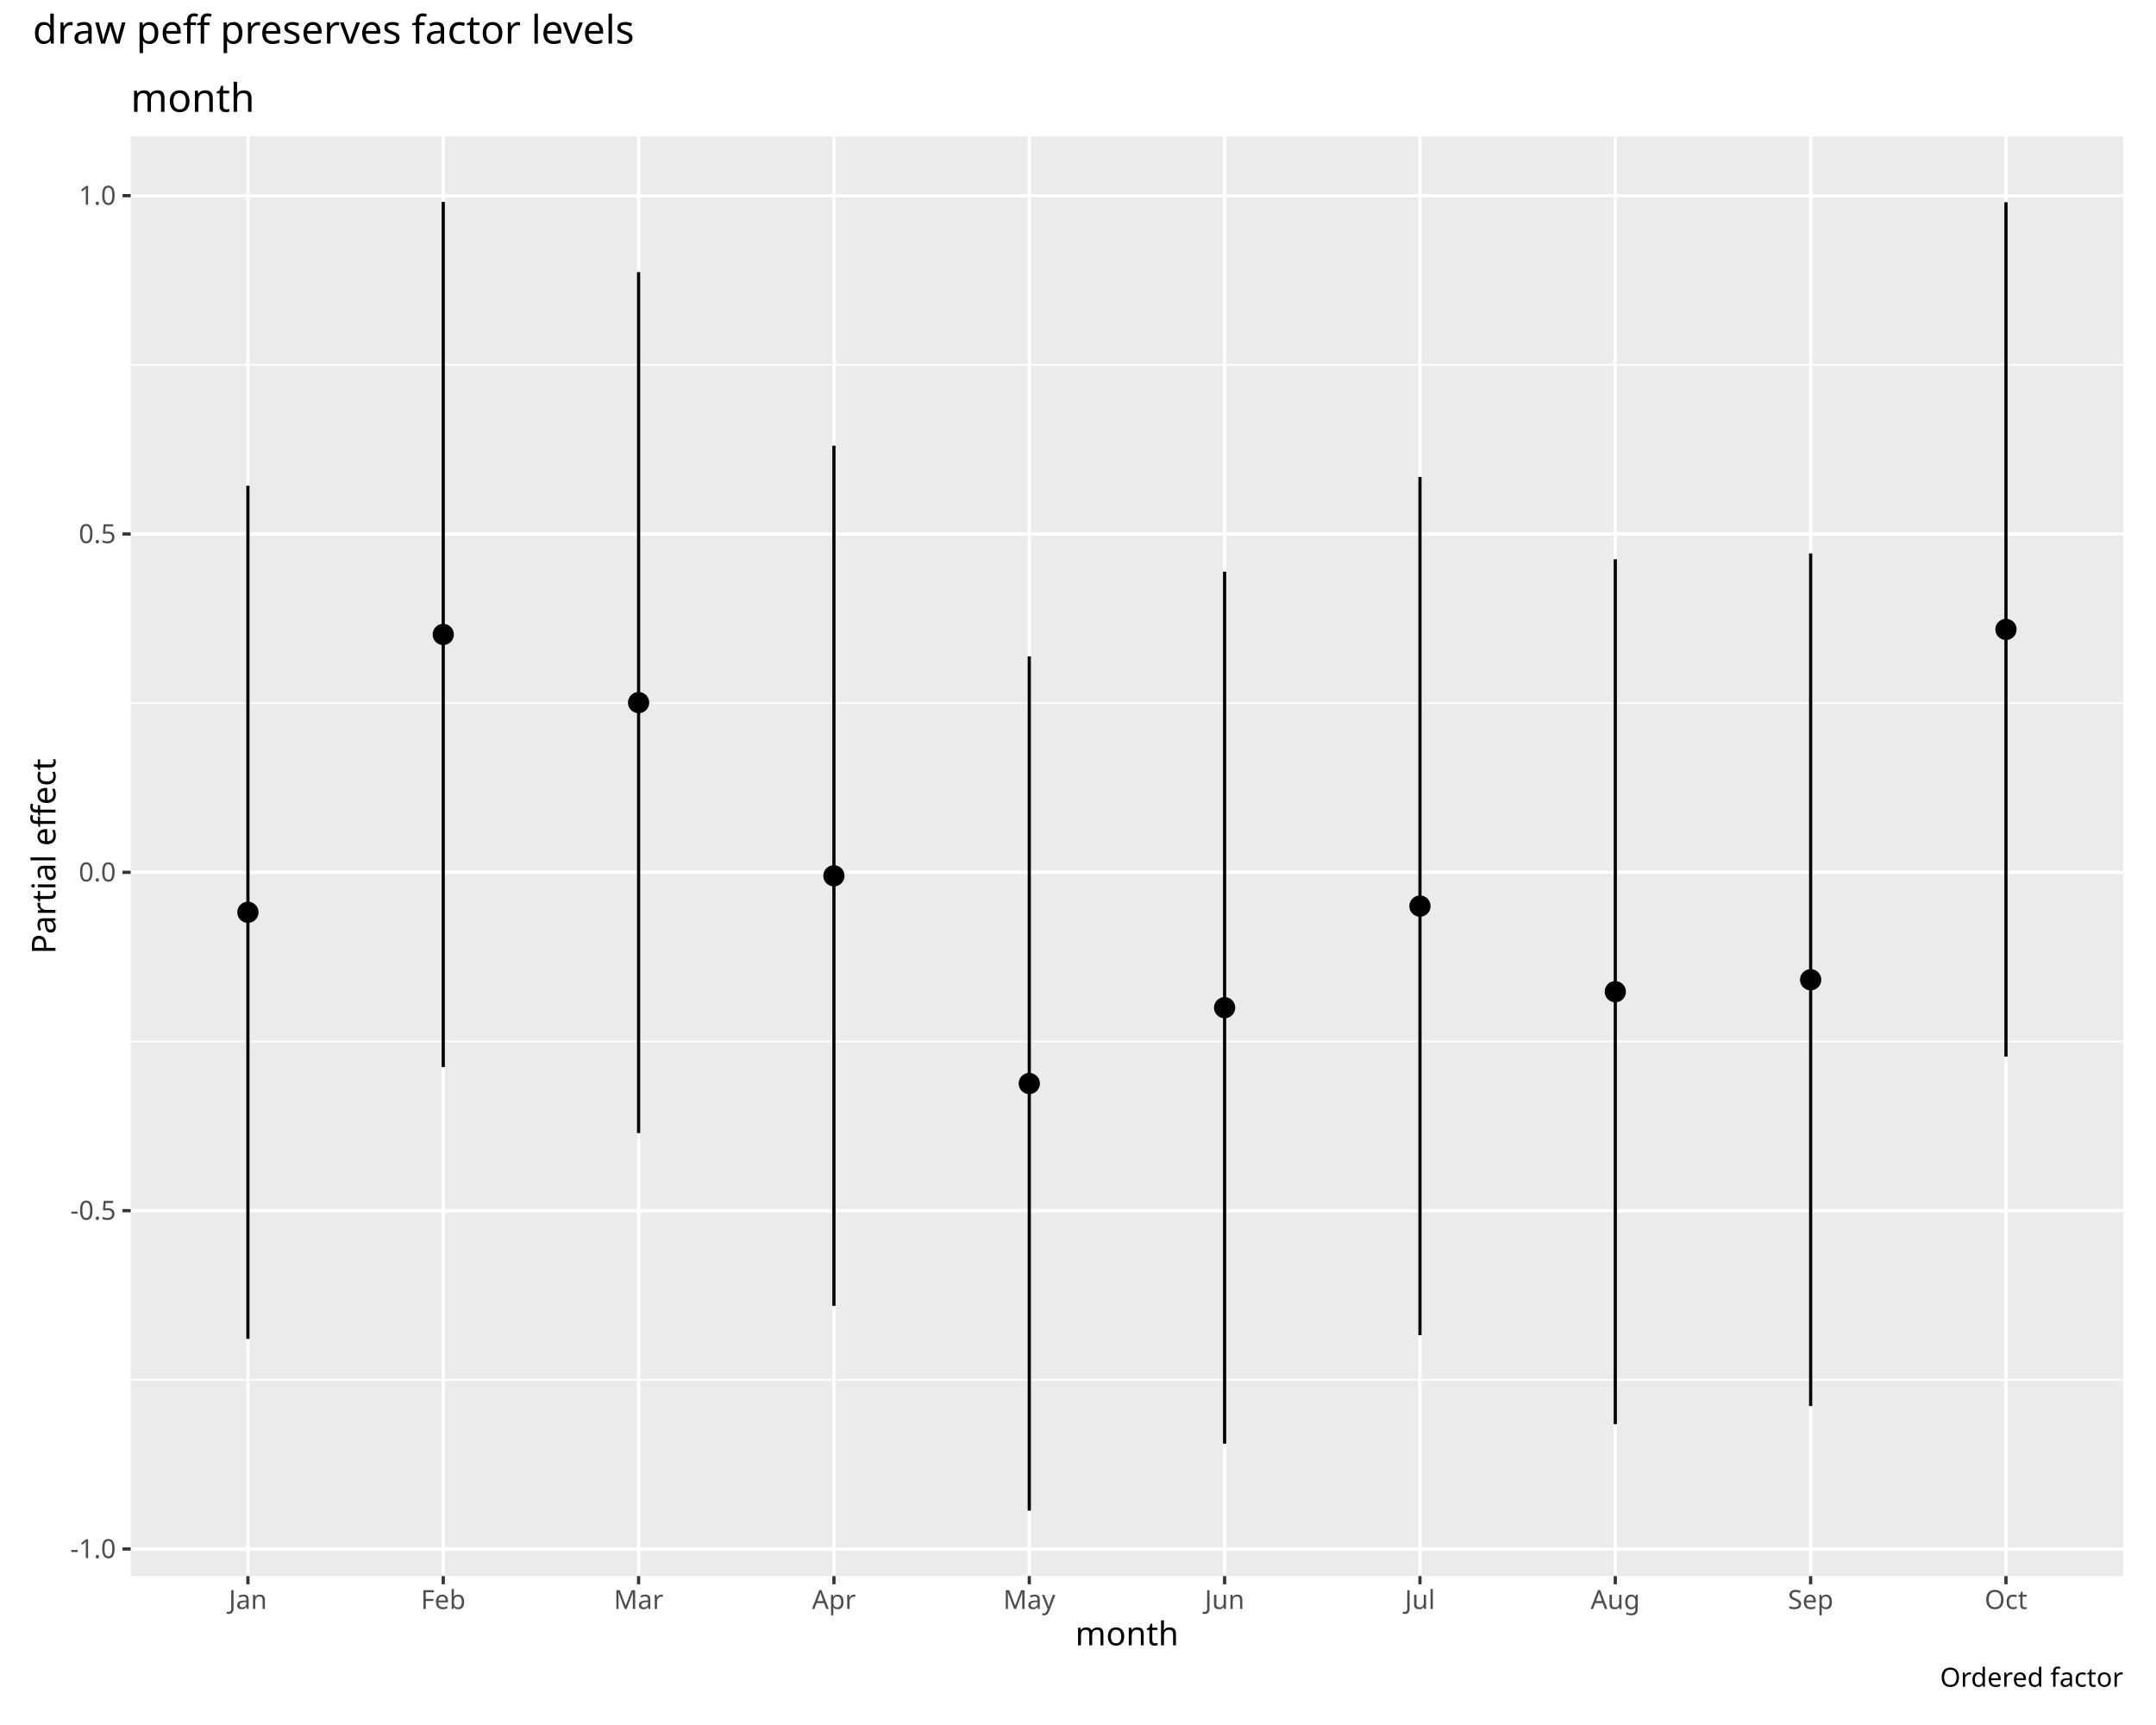
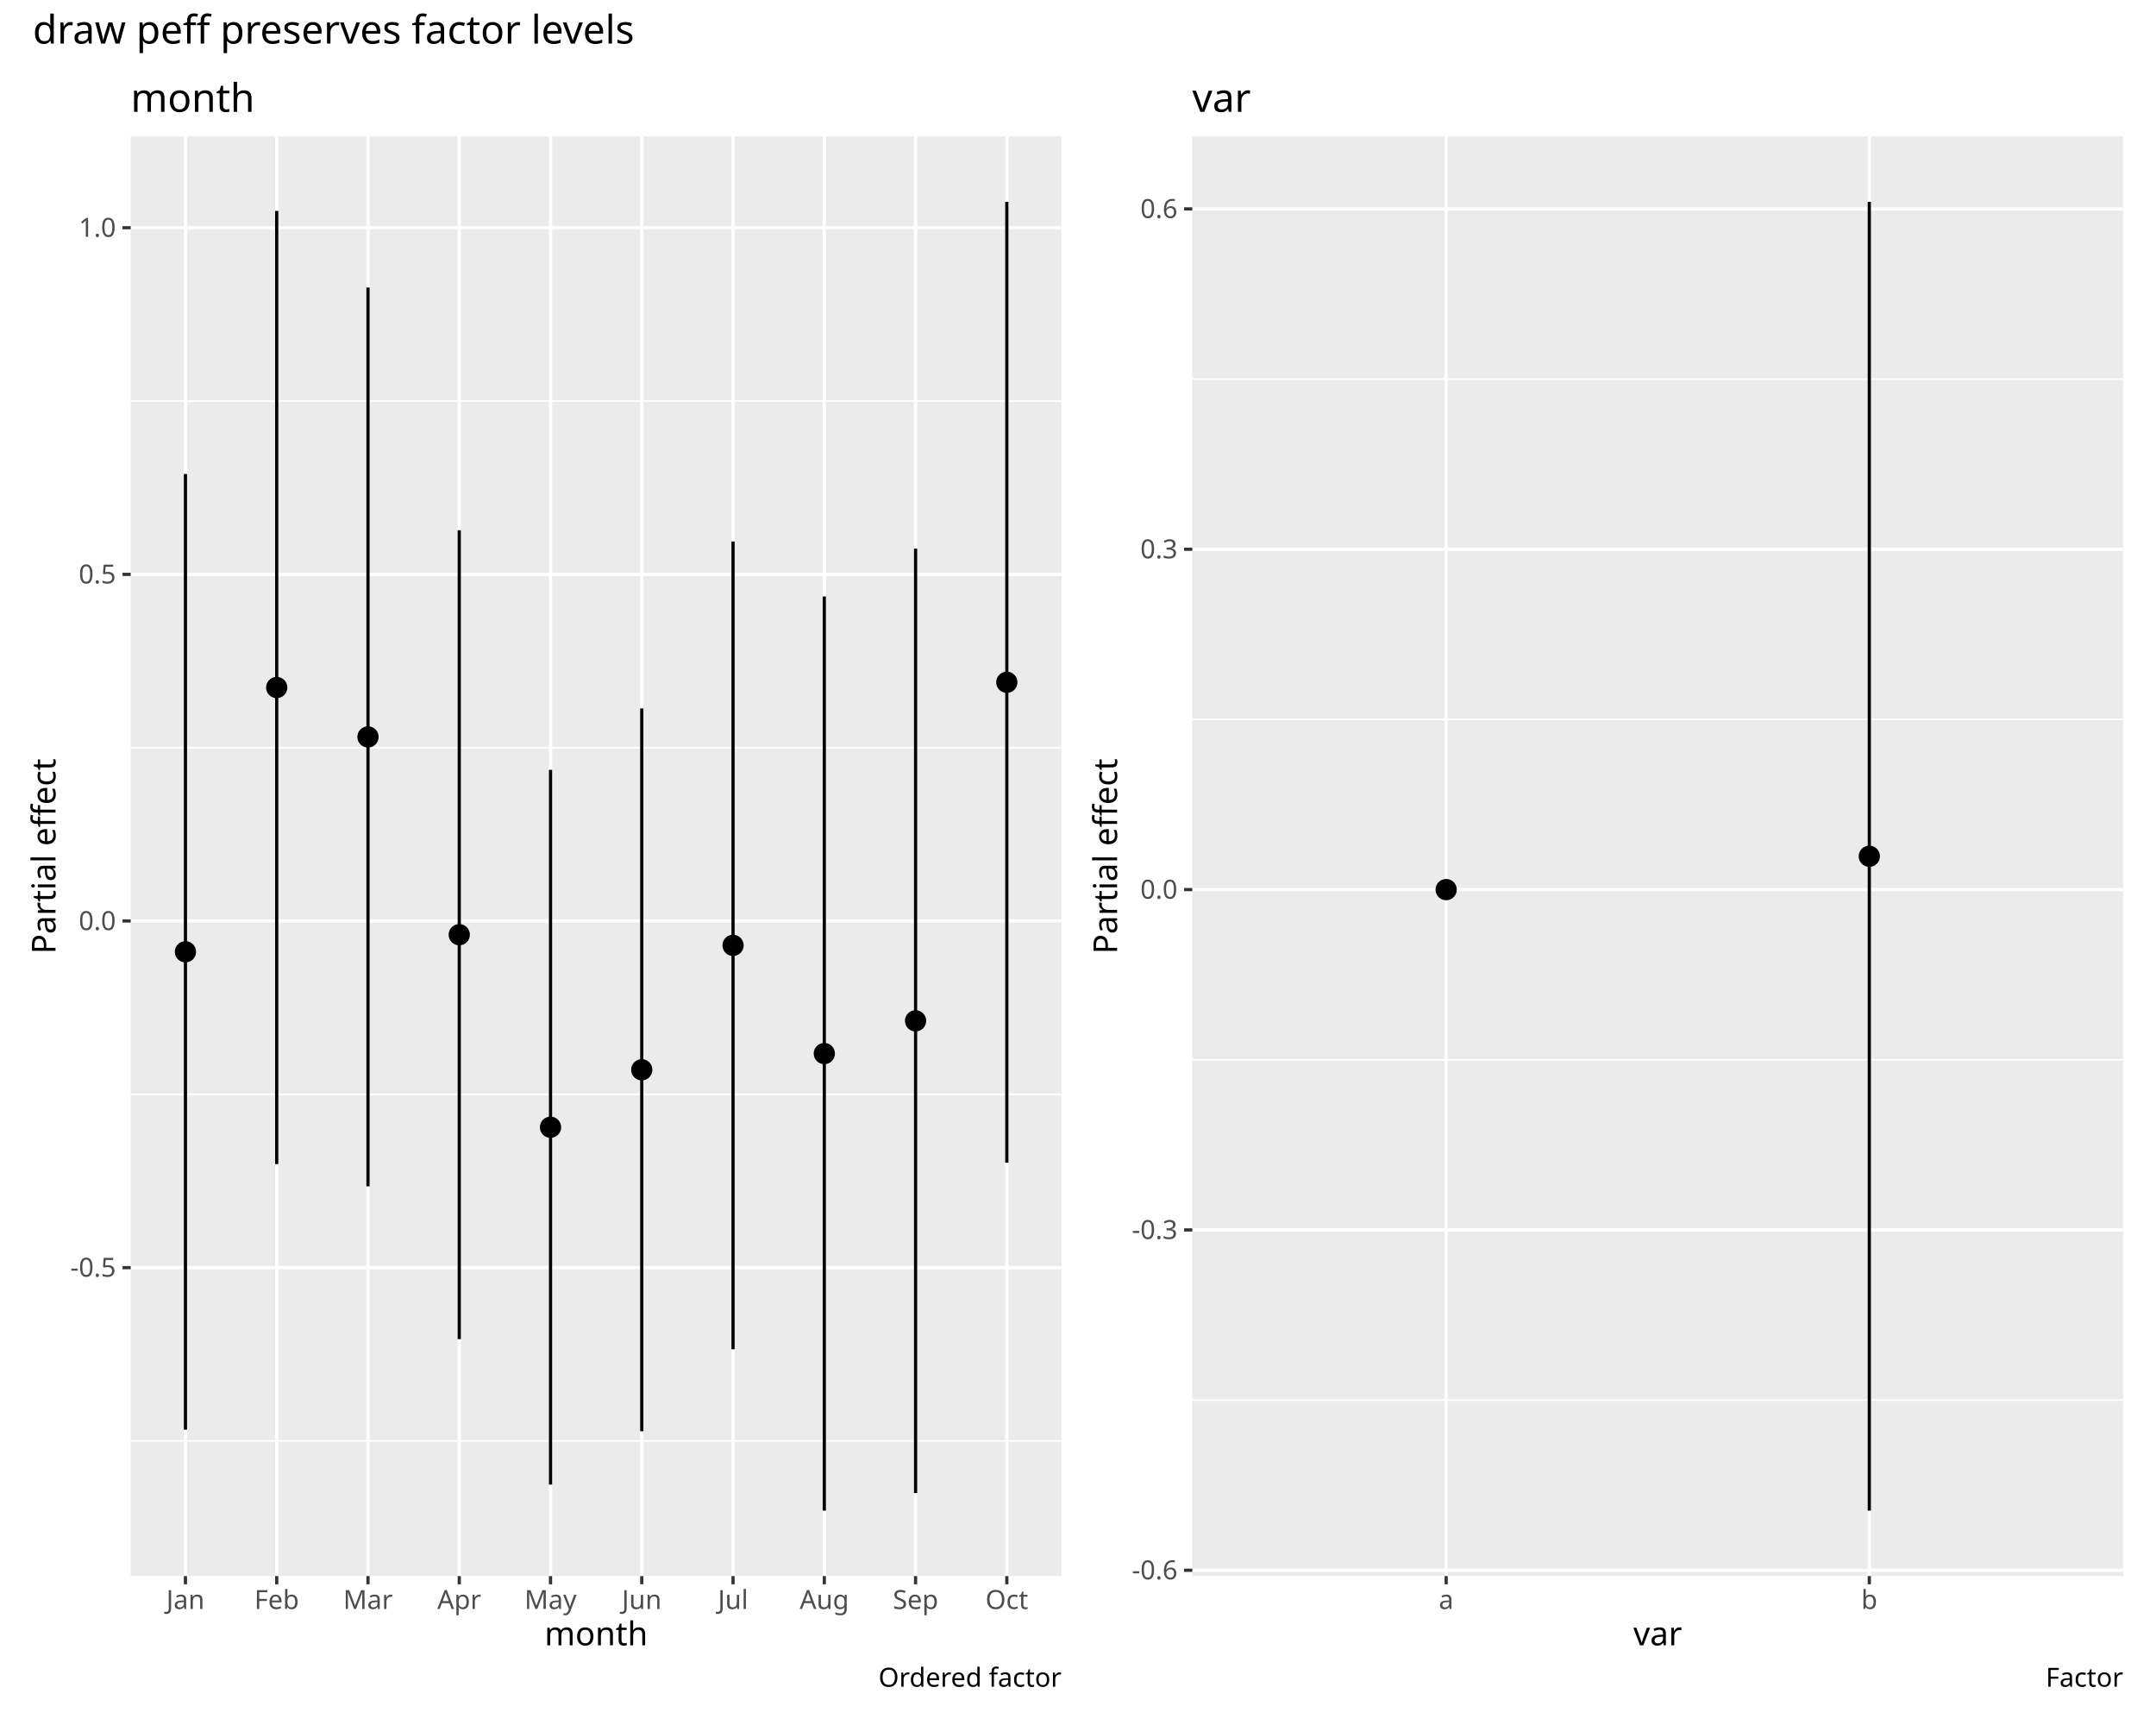
<svg xmlns="http://www.w3.org/2000/svg" class="svglite" data-engine-version="2.0" width="720.00pt" height="576.00pt" viewBox="0 0 720.00 576.00">
  <defs>
    <style type="text/css">
    .svglite line, .svglite polyline, .svglite polygon, .svglite path, .svglite rect, .svglite circle {
      fill: none;
      stroke: #000000;
      stroke-linecap: round;
      stroke-linejoin: round;
      stroke-miterlimit: 10.00;
    }
  </style>
  </defs>
  <rect width="100%" height="100%" style="stroke: none; fill: #FFFFFF;" />
  <defs>
    <clipPath id="cpMC4wMHw3MjAuMDB8MC4wMHw1NzYuMDA=">
      <rect x="0.00" y="0.00" width="720.00" height="576.00" />
    </clipPath>
  </defs>
  <g clip-path="url(#cpMC4wMHw3MjAuMDB8MC4wMHw1NzYuMDA=)">
-     <rect x="0.00" y="0.00" width="720.00" height="576.00" style="stroke-width: 1.07; stroke: #FFFFFF; fill: #FFFFFF;" />
+     <rect x="-0" y="0.00" width="720.00" height="576.00" style="stroke-width: 1.07; stroke: #FFFFFF; fill: #FFFFFF;" />
  </g>
  <defs>
    <clipPath id="cpNDMuNjV8NzA5LjA0fDQ1LjU3fDUyNi4yNw==">
      <rect x="43.65" y="45.57" width="665.39" height="480.70" />
    </clipPath>
  </defs>
  <g clip-path="url(#cpNDMuNjV8NzA5LjA0fDQ1LjU3fDUyNi4yNw==)">
</g>
  <g clip-path="url(#cpMC4wMHw3MjAuMDB8MC4wMHw1NzYuMDA=)">
</g>
  <defs>
-     <clipPath id="cpNS40OHw3MTQuNTJ8MjIuNzh8NTcwLjUy">
-       <rect x="5.48" y="22.78" width="709.04" height="547.74" />
+     <clipPath id="cpNS40OHwzNjAuMDB8MjIuNzh8NTcwLjUy">
+       <rect x="5.48" y="22.78" width="354.52" height="547.74" />
    </clipPath>
  </defs>
-   <g clip-path="url(#cpNS40OHw3MTQuNTJ8MjIuNzh8NTcwLjUy)">
-     <rect x="5.48" y="22.78" width="709.04" height="547.74" style="stroke-width: 1.07; stroke: #FFFFFF; fill: #FFFFFF;" />
+   <g clip-path="url(#cpNS40OHwzNjAuMDB8MjIuNzh8NTcwLjUy)">
+     <rect x="5.48" y="22.78" width="354.52" height="547.74" style="stroke-width: 1.07; stroke: #FFFFFF; fill: #FFFFFF;" />
  </g>
  <g clip-path="url(#cpMC4wMHw3MjAuMDB8MC4wMHw1NzYuMDA=)">
</g>
-   <g clip-path="url(#cpNDMuNjV8NzA5LjA0fDQ1LjU3fDUyNi4yNw==)">
-     <rect x="43.65" y="45.57" width="665.39" height="480.70" style="stroke-width: 1.07; stroke: none; fill: #EBEBEB;" />
-     <polyline points="43.65,460.74 709.04,460.74 " style="stroke-width: 0.53; stroke: #FFFFFF; stroke-linecap: butt;" />
-     <polyline points="43.65,347.77 709.04,347.77 " style="stroke-width: 0.53; stroke: #FFFFFF; stroke-linecap: butt;" />
-     <polyline points="43.65,234.80 709.04,234.80 " style="stroke-width: 0.53; stroke: #FFFFFF; stroke-linecap: butt;" />
-     <polyline points="43.65,121.82 709.04,121.82 " style="stroke-width: 0.53; stroke: #FFFFFF; stroke-linecap: butt;" />
-     <polyline points="43.65,517.23 709.04,517.23 " style="stroke-width: 1.07; stroke: #FFFFFF; stroke-linecap: butt;" />
-     <polyline points="43.65,404.25 709.04,404.25 " style="stroke-width: 1.07; stroke: #FFFFFF; stroke-linecap: butt;" />
-     <polyline points="43.65,291.28 709.04,291.28 " style="stroke-width: 1.07; stroke: #FFFFFF; stroke-linecap: butt;" />
-     <polyline points="43.65,178.31 709.04,178.31 " style="stroke-width: 1.07; stroke: #FFFFFF; stroke-linecap: butt;" />
-     <polyline points="43.65,65.34 709.04,65.34 " style="stroke-width: 1.07; stroke: #FFFFFF; stroke-linecap: butt;" />
-     <polyline points="82.79,526.27 82.79,45.57 " style="stroke-width: 1.07; stroke: #FFFFFF; stroke-linecap: butt;" />
-     <polyline points="148.02,526.27 148.02,45.57 " style="stroke-width: 1.07; stroke: #FFFFFF; stroke-linecap: butt;" />
-     <polyline points="213.26,526.27 213.26,45.57 " style="stroke-width: 1.07; stroke: #FFFFFF; stroke-linecap: butt;" />
-     <polyline points="278.49,526.27 278.49,45.57 " style="stroke-width: 1.07; stroke: #FFFFFF; stroke-linecap: butt;" />
-     <polyline points="343.73,526.27 343.73,45.57 " style="stroke-width: 1.07; stroke: #FFFFFF; stroke-linecap: butt;" />
-     <polyline points="408.96,526.27 408.96,45.57 " style="stroke-width: 1.07; stroke: #FFFFFF; stroke-linecap: butt;" />
-     <polyline points="474.20,526.27 474.20,45.57 " style="stroke-width: 1.07; stroke: #FFFFFF; stroke-linecap: butt;" />
-     <polyline points="539.43,526.27 539.43,45.57 " style="stroke-width: 1.07; stroke: #FFFFFF; stroke-linecap: butt;" />
-     <polyline points="604.67,526.27 604.67,45.57 " style="stroke-width: 1.07; stroke: #FFFFFF; stroke-linecap: butt;" />
-     <polyline points="669.90,526.27 669.90,45.57 " style="stroke-width: 1.07; stroke: #FFFFFF; stroke-linecap: butt;" />
-     <line x1="82.79" y1="447.08" x2="82.79" y2="162.18" style="stroke-width: 1.07; stroke-linecap: butt;" />
-     <line x1="148.02" y1="356.30" x2="148.02" y2="67.42" style="stroke-width: 1.07; stroke-linecap: butt;" />
-     <line x1="213.26" y1="378.35" x2="213.26" y2="90.86" style="stroke-width: 1.07; stroke-linecap: butt;" />
-     <line x1="278.49" y1="436.06" x2="278.49" y2="148.81" style="stroke-width: 1.07; stroke-linecap: butt;" />
-     <line x1="343.73" y1="504.42" x2="343.73" y2="219.18" style="stroke-width: 1.07; stroke-linecap: butt;" />
-     <line x1="408.96" y1="482.06" x2="408.96" y2="190.89" style="stroke-width: 1.07; stroke-linecap: butt;" />
-     <line x1="474.20" y1="445.85" x2="474.20" y2="159.26" style="stroke-width: 1.07; stroke-linecap: butt;" />
-     <line x1="539.43" y1="475.54" x2="539.43" y2="186.73" style="stroke-width: 1.07; stroke-linecap: butt;" />
-     <line x1="604.67" y1="469.50" x2="604.67" y2="184.80" style="stroke-width: 1.07; stroke-linecap: butt;" />
-     <line x1="669.90" y1="352.81" x2="669.90" y2="67.53" style="stroke-width: 1.07; stroke-linecap: butt;" />
-     <circle cx="82.79" cy="304.63" r="2.84" style="stroke-width: 1.42; fill: #000000;" />
-     <circle cx="148.02" cy="211.86" r="2.84" style="stroke-width: 1.42; fill: #000000;" />
-     <circle cx="213.26" cy="234.61" r="2.84" style="stroke-width: 1.42; fill: #000000;" />
-     <circle cx="278.49" cy="292.44" r="2.84" style="stroke-width: 1.42; fill: #000000;" />
-     <circle cx="343.73" cy="361.80" r="2.84" style="stroke-width: 1.42; fill: #000000;" />
-     <circle cx="408.96" cy="336.48" r="2.84" style="stroke-width: 1.42; fill: #000000;" />
-     <circle cx="474.20" cy="302.56" r="2.84" style="stroke-width: 1.42; fill: #000000;" />
-     <circle cx="539.43" cy="331.14" r="2.84" style="stroke-width: 1.42; fill: #000000;" />
-     <circle cx="604.67" cy="327.15" r="2.84" style="stroke-width: 1.42; fill: #000000;" />
-     <circle cx="669.90" cy="210.17" r="2.84" style="stroke-width: 1.42; fill: #000000;" />
+   <defs>
+     <clipPath id="cpMzYwLjAwfDcxNC41MnwyMi43OHw1NzAuNTI=">
+       <rect x="360.00" y="22.78" width="354.52" height="547.74" />
+     </clipPath>
+   </defs>
+   <g clip-path="url(#cpMzYwLjAwfDcxNC41MnwyMi43OHw1NzAuNTI=)">
+     <rect x="360.00" y="22.78" width="354.52" height="547.74" style="stroke-width: 1.07; stroke: #FFFFFF; fill: #FFFFFF;" />
  </g>
  <g clip-path="url(#cpMC4wMHw3MjAuMDB8MC4wMHw1NzYuMDA=)">
-     <text x="38.72" y="520.26" text-anchor="end" style="font-size: 8.80px; fill: #4D4D4D; font-family: sans;" textLength="15.16px" lengthAdjust="spacingAndGlyphs">-1.0</text>
-     <text x="38.72" y="407.28" text-anchor="end" style="font-size: 8.80px; fill: #4D4D4D; font-family: sans;" textLength="15.16px" lengthAdjust="spacingAndGlyphs">-0.5</text>
-     <text x="38.72" y="294.31" text-anchor="end" style="font-size: 8.80px; fill: #4D4D4D; font-family: sans;" textLength="12.23px" lengthAdjust="spacingAndGlyphs">0.0</text>
-     <text x="38.72" y="181.34" text-anchor="end" style="font-size: 8.80px; fill: #4D4D4D; font-family: sans;" textLength="12.23px" lengthAdjust="spacingAndGlyphs">0.5</text>
-     <text x="38.72" y="68.36" text-anchor="end" style="font-size: 8.80px; fill: #4D4D4D; font-family: sans;" textLength="12.23px" lengthAdjust="spacingAndGlyphs">1.0</text>
-     <polyline points="40.91,517.23 43.65,517.23 " style="stroke-width: 1.07; stroke: #333333; stroke-linecap: butt;" />
-     <polyline points="40.91,404.25 43.65,404.25 " style="stroke-width: 1.07; stroke: #333333; stroke-linecap: butt;" />
-     <polyline points="40.91,291.28 43.65,291.28 " style="stroke-width: 1.07; stroke: #333333; stroke-linecap: butt;" />
-     <polyline points="40.91,178.31 43.65,178.31 " style="stroke-width: 1.07; stroke: #333333; stroke-linecap: butt;" />
-     <polyline points="40.91,65.34 43.65,65.34 " style="stroke-width: 1.07; stroke: #333333; stroke-linecap: butt;" />
-     <polyline points="82.79,529.01 82.79,526.27 " style="stroke-width: 1.07; stroke: #333333; stroke-linecap: butt;" />
-     <polyline points="148.02,529.01 148.02,526.27 " style="stroke-width: 1.07; stroke: #333333; stroke-linecap: butt;" />
-     <polyline points="213.26,529.01 213.26,526.27 " style="stroke-width: 1.07; stroke: #333333; stroke-linecap: butt;" />
-     <polyline points="278.49,529.01 278.49,526.27 " style="stroke-width: 1.07; stroke: #333333; stroke-linecap: butt;" />
-     <polyline points="343.73,529.01 343.73,526.27 " style="stroke-width: 1.07; stroke: #333333; stroke-linecap: butt;" />
-     <polyline points="408.96,529.01 408.96,526.27 " style="stroke-width: 1.07; stroke: #333333; stroke-linecap: butt;" />
-     <polyline points="474.20,529.01 474.20,526.27 " style="stroke-width: 1.07; stroke: #333333; stroke-linecap: butt;" />
-     <polyline points="539.43,529.01 539.43,526.27 " style="stroke-width: 1.07; stroke: #333333; stroke-linecap: butt;" />
-     <polyline points="604.67,529.01 604.67,526.27 " style="stroke-width: 1.07; stroke: #333333; stroke-linecap: butt;" />
-     <polyline points="669.90,529.01 669.90,526.27 " style="stroke-width: 1.07; stroke: #333333; stroke-linecap: butt;" />
-     <text x="82.79" y="537.26" text-anchor="middle" style="font-size: 8.80px; fill: #4D4D4D; font-family: sans;" textLength="14.19px" lengthAdjust="spacingAndGlyphs">Jan</text>
-     <text x="148.02" y="537.26" text-anchor="middle" style="font-size: 8.80px; fill: #4D4D4D; font-family: sans;" textLength="15.16px" lengthAdjust="spacingAndGlyphs">Feb</text>
-     <text x="213.26" y="537.26" text-anchor="middle" style="font-size: 8.80px; fill: #4D4D4D; font-family: sans;" textLength="15.16px" lengthAdjust="spacingAndGlyphs">Mar</text>
-     <text x="278.49" y="537.26" text-anchor="middle" style="font-size: 8.80px; fill: #4D4D4D; font-family: sans;" textLength="13.70px" lengthAdjust="spacingAndGlyphs">Apr</text>
-     <text x="343.73" y="537.26" text-anchor="middle" style="font-size: 8.80px; fill: #4D4D4D; font-family: sans;" textLength="16.63px" lengthAdjust="spacingAndGlyphs">May</text>
-     <text x="408.96" y="537.26" text-anchor="middle" style="font-size: 8.80px; fill: #4D4D4D; font-family: sans;" textLength="14.19px" lengthAdjust="spacingAndGlyphs">Jun</text>
-     <text x="474.20" y="537.26" text-anchor="middle" style="font-size: 8.80px; fill: #4D4D4D; font-family: sans;" textLength="11.25px" lengthAdjust="spacingAndGlyphs">Jul</text>
-     <text x="539.43" y="537.26" text-anchor="middle" style="font-size: 8.80px; fill: #4D4D4D; font-family: sans;" textLength="15.66px" lengthAdjust="spacingAndGlyphs">Aug</text>
-     <text x="604.67" y="537.26" text-anchor="middle" style="font-size: 8.80px; fill: #4D4D4D; font-family: sans;" textLength="15.66px" lengthAdjust="spacingAndGlyphs">Sep</text>
-     <text x="669.90" y="537.26" text-anchor="middle" style="font-size: 8.80px; fill: #4D4D4D; font-family: sans;" textLength="13.70px" lengthAdjust="spacingAndGlyphs">Oct</text>
-     <text x="376.34" y="549.40" text-anchor="middle" style="font-size: 11.00px; font-family: sans;" textLength="30.58px" lengthAdjust="spacingAndGlyphs">month</text>
+ </g>
+   <defs>
+     <clipPath id="cpNDMuNjV8MzU0LjUyfDQ1LjU3fDUyNi4yNw==">
+       <rect x="43.65" y="45.57" width="310.87" height="480.70" />
+     </clipPath>
+   </defs>
+   <g clip-path="url(#cpNDMuNjV8MzU0LjUyfDQ1LjU3fDUyNi4yNw==)">
+     <rect x="43.65" y="45.57" width="310.87" height="480.70" style="stroke-width: 1.07; stroke: none; fill: #EBEBEB;" />
+     <polyline points="43.65,481.15 354.52,481.15 " style="stroke-width: 0.53; stroke: #FFFFFF; stroke-linecap: butt;" />
+     <polyline points="43.65,365.41 354.52,365.41 " style="stroke-width: 0.53; stroke: #FFFFFF; stroke-linecap: butt;" />
+     <polyline points="43.65,249.66 354.52,249.66 " style="stroke-width: 0.53; stroke: #FFFFFF; stroke-linecap: butt;" />
+     <polyline points="43.65,133.92 354.52,133.92 " style="stroke-width: 0.53; stroke: #FFFFFF; stroke-linecap: butt;" />
+     <polyline points="43.65,423.28 354.52,423.28 " style="stroke-width: 1.07; stroke: #FFFFFF; stroke-linecap: butt;" />
+     <polyline points="43.65,307.53 354.52,307.53 " style="stroke-width: 1.07; stroke: #FFFFFF; stroke-linecap: butt;" />
+     <polyline points="43.65,191.79 354.52,191.79 " style="stroke-width: 1.07; stroke: #FFFFFF; stroke-linecap: butt;" />
+     <polyline points="43.65,76.04 354.52,76.04 " style="stroke-width: 1.07; stroke: #FFFFFF; stroke-linecap: butt;" />
+     <polyline points="61.93,526.27 61.93,45.57 " style="stroke-width: 1.07; stroke: #FFFFFF; stroke-linecap: butt;" />
+     <polyline points="92.41,526.27 92.41,45.57 " style="stroke-width: 1.07; stroke: #FFFFFF; stroke-linecap: butt;" />
+     <polyline points="122.89,526.27 122.89,45.57 " style="stroke-width: 1.07; stroke: #FFFFFF; stroke-linecap: butt;" />
+     <polyline points="153.37,526.27 153.37,45.57 " style="stroke-width: 1.07; stroke: #FFFFFF; stroke-linecap: butt;" />
+     <polyline points="183.85,526.27 183.85,45.57 " style="stroke-width: 1.07; stroke: #FFFFFF; stroke-linecap: butt;" />
+     <polyline points="214.32,526.27 214.32,45.57 " style="stroke-width: 1.07; stroke: #FFFFFF; stroke-linecap: butt;" />
+     <polyline points="244.80,526.27 244.80,45.57 " style="stroke-width: 1.07; stroke: #FFFFFF; stroke-linecap: butt;" />
+     <polyline points="275.28,526.27 275.28,45.57 " style="stroke-width: 1.07; stroke: #FFFFFF; stroke-linecap: butt;" />
+     <polyline points="305.76,526.27 305.76,45.57 " style="stroke-width: 1.07; stroke: #FFFFFF; stroke-linecap: butt;" />
+     <polyline points="336.23,526.27 336.23,45.57 " style="stroke-width: 1.07; stroke: #FFFFFF; stroke-linecap: butt;" />
+     <line x1="61.93" y1="477.38" x2="61.93" y2="158.26" style="stroke-width: 1.07; stroke-linecap: butt;" />
+     <line x1="92.41" y1="388.72" x2="92.41" y2="70.42" style="stroke-width: 1.07; stroke-linecap: butt;" />
+     <line x1="122.89" y1="396.14" x2="122.89" y2="96.00" style="stroke-width: 1.07; stroke-linecap: butt;" />
+     <line x1="153.37" y1="447.15" x2="153.37" y2="177.07" style="stroke-width: 1.07; stroke-linecap: butt;" />
+     <line x1="183.85" y1="495.72" x2="183.85" y2="257.07" style="stroke-width: 1.07; stroke-linecap: butt;" />
+     <line x1="214.32" y1="477.90" x2="214.32" y2="236.55" style="stroke-width: 1.07; stroke-linecap: butt;" />
+     <line x1="244.80" y1="450.53" x2="244.80" y2="180.80" style="stroke-width: 1.07; stroke-linecap: butt;" />
+     <line x1="275.28" y1="504.42" x2="275.28" y2="199.18" style="stroke-width: 1.07; stroke-linecap: butt;" />
+     <line x1="305.76" y1="498.55" x2="305.76" y2="183.19" style="stroke-width: 1.07; stroke-linecap: butt;" />
+     <line x1="336.23" y1="388.22" x2="336.23" y2="67.42" style="stroke-width: 1.07; stroke-linecap: butt;" />
+     <circle cx="61.93" cy="317.82" r="2.84" style="stroke-width: 1.42; fill: #000000;" />
+     <circle cx="92.41" cy="229.57" r="2.84" style="stroke-width: 1.42; fill: #000000;" />
+     <circle cx="122.89" cy="246.07" r="2.84" style="stroke-width: 1.42; fill: #000000;" />
+     <circle cx="153.37" cy="312.11" r="2.84" style="stroke-width: 1.42; fill: #000000;" />
+     <circle cx="183.85" cy="376.40" r="2.84" style="stroke-width: 1.42; fill: #000000;" />
+     <circle cx="214.32" cy="357.22" r="2.84" style="stroke-width: 1.42; fill: #000000;" />
+     <circle cx="244.80" cy="315.67" r="2.84" style="stroke-width: 1.42; fill: #000000;" />
+     <circle cx="275.28" cy="351.80" r="2.84" style="stroke-width: 1.42; fill: #000000;" />
+     <circle cx="305.76" cy="340.87" r="2.84" style="stroke-width: 1.42; fill: #000000;" />
+     <circle cx="336.23" cy="227.82" r="2.84" style="stroke-width: 1.42; fill: #000000;" />
+   </g>
+   <g clip-path="url(#cpMC4wMHw3MjAuMDB8MC4wMHw1NzYuMDA=)">
+     <text x="38.72" y="426.31" text-anchor="end" style="font-size: 8.80px; fill: #4D4D4D; font-family: sans;" textLength="15.16px" lengthAdjust="spacingAndGlyphs">-0.5</text>
+     <text x="38.72" y="310.56" text-anchor="end" style="font-size: 8.80px; fill: #4D4D4D; font-family: sans;" textLength="12.23px" lengthAdjust="spacingAndGlyphs">0.0</text>
+     <text x="38.72" y="194.82" text-anchor="end" style="font-size: 8.80px; fill: #4D4D4D; font-family: sans;" textLength="12.23px" lengthAdjust="spacingAndGlyphs">0.5</text>
+     <text x="38.72" y="79.07" text-anchor="end" style="font-size: 8.80px; fill: #4D4D4D; font-family: sans;" textLength="12.23px" lengthAdjust="spacingAndGlyphs">1.0</text>
+     <polyline points="40.91,423.28 43.65,423.28 " style="stroke-width: 1.07; stroke: #333333; stroke-linecap: butt;" />
+     <polyline points="40.91,307.53 43.65,307.53 " style="stroke-width: 1.07; stroke: #333333; stroke-linecap: butt;" />
+     <polyline points="40.91,191.79 43.65,191.79 " style="stroke-width: 1.07; stroke: #333333; stroke-linecap: butt;" />
+     <polyline points="40.91,76.04 43.65,76.04 " style="stroke-width: 1.07; stroke: #333333; stroke-linecap: butt;" />
+     <polyline points="61.93,529.01 61.93,526.27 " style="stroke-width: 1.07; stroke: #333333; stroke-linecap: butt;" />
+     <polyline points="92.41,529.01 92.41,526.27 " style="stroke-width: 1.07; stroke: #333333; stroke-linecap: butt;" />
+     <polyline points="122.89,529.01 122.89,526.27 " style="stroke-width: 1.07; stroke: #333333; stroke-linecap: butt;" />
+     <polyline points="153.37,529.01 153.37,526.27 " style="stroke-width: 1.07; stroke: #333333; stroke-linecap: butt;" />
+     <polyline points="183.85,529.01 183.85,526.27 " style="stroke-width: 1.07; stroke: #333333; stroke-linecap: butt;" />
+     <polyline points="214.32,529.01 214.32,526.27 " style="stroke-width: 1.07; stroke: #333333; stroke-linecap: butt;" />
+     <polyline points="244.80,529.01 244.80,526.27 " style="stroke-width: 1.07; stroke: #333333; stroke-linecap: butt;" />
+     <polyline points="275.28,529.01 275.28,526.27 " style="stroke-width: 1.07; stroke: #333333; stroke-linecap: butt;" />
+     <polyline points="305.76,529.01 305.76,526.27 " style="stroke-width: 1.07; stroke: #333333; stroke-linecap: butt;" />
+     <polyline points="336.23,529.01 336.23,526.27 " style="stroke-width: 1.07; stroke: #333333; stroke-linecap: butt;" />
+     <text x="61.93" y="537.26" text-anchor="middle" style="font-size: 8.80px; fill: #4D4D4D; font-family: sans;" textLength="14.19px" lengthAdjust="spacingAndGlyphs">Jan</text>
+     <text x="92.41" y="537.26" text-anchor="middle" style="font-size: 8.80px; fill: #4D4D4D; font-family: sans;" textLength="15.16px" lengthAdjust="spacingAndGlyphs">Feb</text>
+     <text x="122.89" y="537.26" text-anchor="middle" style="font-size: 8.80px; fill: #4D4D4D; font-family: sans;" textLength="15.16px" lengthAdjust="spacingAndGlyphs">Mar</text>
+     <text x="153.37" y="537.26" text-anchor="middle" style="font-size: 8.80px; fill: #4D4D4D; font-family: sans;" textLength="13.70px" lengthAdjust="spacingAndGlyphs">Apr</text>
+     <text x="183.85" y="537.26" text-anchor="middle" style="font-size: 8.80px; fill: #4D4D4D; font-family: sans;" textLength="16.63px" lengthAdjust="spacingAndGlyphs">May</text>
+     <text x="214.32" y="537.26" text-anchor="middle" style="font-size: 8.80px; fill: #4D4D4D; font-family: sans;" textLength="14.19px" lengthAdjust="spacingAndGlyphs">Jun</text>
+     <text x="244.80" y="537.26" text-anchor="middle" style="font-size: 8.80px; fill: #4D4D4D; font-family: sans;" textLength="11.25px" lengthAdjust="spacingAndGlyphs">Jul</text>
+     <text x="275.28" y="537.26" text-anchor="middle" style="font-size: 8.80px; fill: #4D4D4D; font-family: sans;" textLength="15.66px" lengthAdjust="spacingAndGlyphs">Aug</text>
+     <text x="305.76" y="537.26" text-anchor="middle" style="font-size: 8.80px; fill: #4D4D4D; font-family: sans;" textLength="15.66px" lengthAdjust="spacingAndGlyphs">Sep</text>
+     <text x="336.23" y="537.26" text-anchor="middle" style="font-size: 8.80px; fill: #4D4D4D; font-family: sans;" textLength="13.70px" lengthAdjust="spacingAndGlyphs">Oct</text>
+     <text x="199.08" y="549.40" text-anchor="middle" style="font-size: 11.00px; font-family: sans;" textLength="30.58px" lengthAdjust="spacingAndGlyphs">month</text>
    <text transform="translate(18.53,285.92) rotate(-90)" text-anchor="middle" style="font-size: 11.00px; font-family: sans;" textLength="61.14px" lengthAdjust="spacingAndGlyphs">Partial effect</text>
    <text x="43.65" y="37.35" style="font-size: 13.20px; font-family: sans;" textLength="36.69px" lengthAdjust="spacingAndGlyphs">month</text>
-     <text x="709.04" y="563.21" text-anchor="end" style="font-size: 8.80px; font-family: sans;" textLength="56.74px" lengthAdjust="spacingAndGlyphs">Ordered factor</text>
+     <text x="354.52" y="563.21" text-anchor="end" style="font-size: 8.80px; font-family: sans;" textLength="56.74px" lengthAdjust="spacingAndGlyphs">Ordered factor</text>
+   </g>
+   <defs>
+     <clipPath id="cpMzk4LjE3fDcwOS4wNHw0NS41N3w1MjYuMjc=">
+       <rect x="398.17" y="45.57" width="310.87" height="480.70" />
+     </clipPath>
+   </defs>
+   <g clip-path="url(#cpMzk4LjE3fDcwOS4wNHw0NS41N3w1MjYuMjc=)">
+     <rect x="398.17" y="45.57" width="310.87" height="480.70" style="stroke-width: 1.07; stroke: none; fill: #EBEBEB;" />
+     <polyline points="398.17,467.51 709.04,467.51 " style="stroke-width: 0.53; stroke: #FFFFFF; stroke-linecap: butt;" />
+     <polyline points="398.17,353.87 709.04,353.87 " style="stroke-width: 0.53; stroke: #FFFFFF; stroke-linecap: butt;" />
+     <polyline points="398.17,240.23 709.04,240.23 " style="stroke-width: 0.53; stroke: #FFFFFF; stroke-linecap: butt;" />
+     <polyline points="398.17,126.58 709.04,126.58 " style="stroke-width: 0.53; stroke: #FFFFFF; stroke-linecap: butt;" />
+     <polyline points="398.17,524.33 709.04,524.33 " style="stroke-width: 1.07; stroke: #FFFFFF; stroke-linecap: butt;" />
+     <polyline points="398.17,410.69 709.04,410.69 " style="stroke-width: 1.07; stroke: #FFFFFF; stroke-linecap: butt;" />
+     <polyline points="398.17,297.05 709.04,297.05 " style="stroke-width: 1.07; stroke: #FFFFFF; stroke-linecap: butt;" />
+     <polyline points="398.17,183.40 709.04,183.40 " style="stroke-width: 1.07; stroke: #FFFFFF; stroke-linecap: butt;" />
+     <polyline points="398.17,69.76 709.04,69.76 " style="stroke-width: 1.07; stroke: #FFFFFF; stroke-linecap: butt;" />
+     <polyline points="482.95,526.27 482.95,45.57 " style="stroke-width: 1.07; stroke: #FFFFFF; stroke-linecap: butt;" />
+     <polyline points="624.26,526.27 624.26,45.57 " style="stroke-width: 1.07; stroke: #FFFFFF; stroke-linecap: butt;" />
+     <line x1="482.95" y1="297.05" x2="482.95" y2="297.05" style="stroke-width: 1.07; stroke-linecap: butt;" />
+     <line x1="624.26" y1="504.42" x2="624.26" y2="67.42" style="stroke-width: 1.07; stroke-linecap: butt;" />
+     <circle cx="482.95" cy="297.05" r="2.84" style="stroke-width: 1.42; fill: #000000;" />
+     <circle cx="624.26" cy="285.92" r="2.84" style="stroke-width: 1.42; fill: #000000;" />
+   </g>
+   <g clip-path="url(#cpMC4wMHw3MjAuMDB8MC4wMHw1NzYuMDA=)">
+     <text x="393.24" y="527.36" text-anchor="end" style="font-size: 8.80px; fill: #4D4D4D; font-family: sans;" textLength="15.16px" lengthAdjust="spacingAndGlyphs">-0.6</text>
+     <text x="393.24" y="413.72" text-anchor="end" style="font-size: 8.80px; fill: #4D4D4D; font-family: sans;" textLength="15.16px" lengthAdjust="spacingAndGlyphs">-0.3</text>
+     <text x="393.24" y="300.08" text-anchor="end" style="font-size: 8.80px; fill: #4D4D4D; font-family: sans;" textLength="12.23px" lengthAdjust="spacingAndGlyphs">0.0</text>
+     <text x="393.24" y="186.43" text-anchor="end" style="font-size: 8.80px; fill: #4D4D4D; font-family: sans;" textLength="12.23px" lengthAdjust="spacingAndGlyphs">0.3</text>
+     <text x="393.24" y="72.79" text-anchor="end" style="font-size: 8.80px; fill: #4D4D4D; font-family: sans;" textLength="12.23px" lengthAdjust="spacingAndGlyphs">0.6</text>
+     <polyline points="395.43,524.33 398.17,524.33 " style="stroke-width: 1.07; stroke: #333333; stroke-linecap: butt;" />
+     <polyline points="395.43,410.69 398.17,410.69 " style="stroke-width: 1.07; stroke: #333333; stroke-linecap: butt;" />
+     <polyline points="395.43,297.05 398.17,297.05 " style="stroke-width: 1.07; stroke: #333333; stroke-linecap: butt;" />
+     <polyline points="395.43,183.40 398.17,183.40 " style="stroke-width: 1.07; stroke: #333333; stroke-linecap: butt;" />
+     <polyline points="395.43,69.76 398.17,69.76 " style="stroke-width: 1.07; stroke: #333333; stroke-linecap: butt;" />
+     <polyline points="482.95,529.01 482.95,526.27 " style="stroke-width: 1.07; stroke: #333333; stroke-linecap: butt;" />
+     <polyline points="624.26,529.01 624.26,526.27 " style="stroke-width: 1.07; stroke: #333333; stroke-linecap: butt;" />
+     <text x="482.95" y="537.26" text-anchor="middle" style="font-size: 8.80px; fill: #4D4D4D; font-family: sans;" textLength="4.89px" lengthAdjust="spacingAndGlyphs">a</text>
+     <text x="624.26" y="537.26" text-anchor="middle" style="font-size: 8.80px; fill: #4D4D4D; font-family: sans;" textLength="4.89px" lengthAdjust="spacingAndGlyphs">b</text>
+     <text x="553.60" y="549.40" text-anchor="middle" style="font-size: 11.00px; font-family: sans;" textLength="15.29px" lengthAdjust="spacingAndGlyphs">var</text>
+     <text transform="translate(373.05,285.92) rotate(-90)" text-anchor="middle" style="font-size: 11.00px; font-family: sans;" textLength="61.14px" lengthAdjust="spacingAndGlyphs">Partial effect</text>
+     <text x="398.17" y="37.35" style="font-size: 13.20px; font-family: sans;" textLength="18.34px" lengthAdjust="spacingAndGlyphs">var</text>
+     <text x="709.04" y="563.21" text-anchor="end" style="font-size: 8.80px; font-family: sans;" textLength="24.94px" lengthAdjust="spacingAndGlyphs">Factor</text>
    <text x="10.96" y="14.56" style="font-size: 13.20px; font-family: sans;" textLength="190.05px" lengthAdjust="spacingAndGlyphs">draw peff preserves factor levels</text>
  </g>
</svg>
